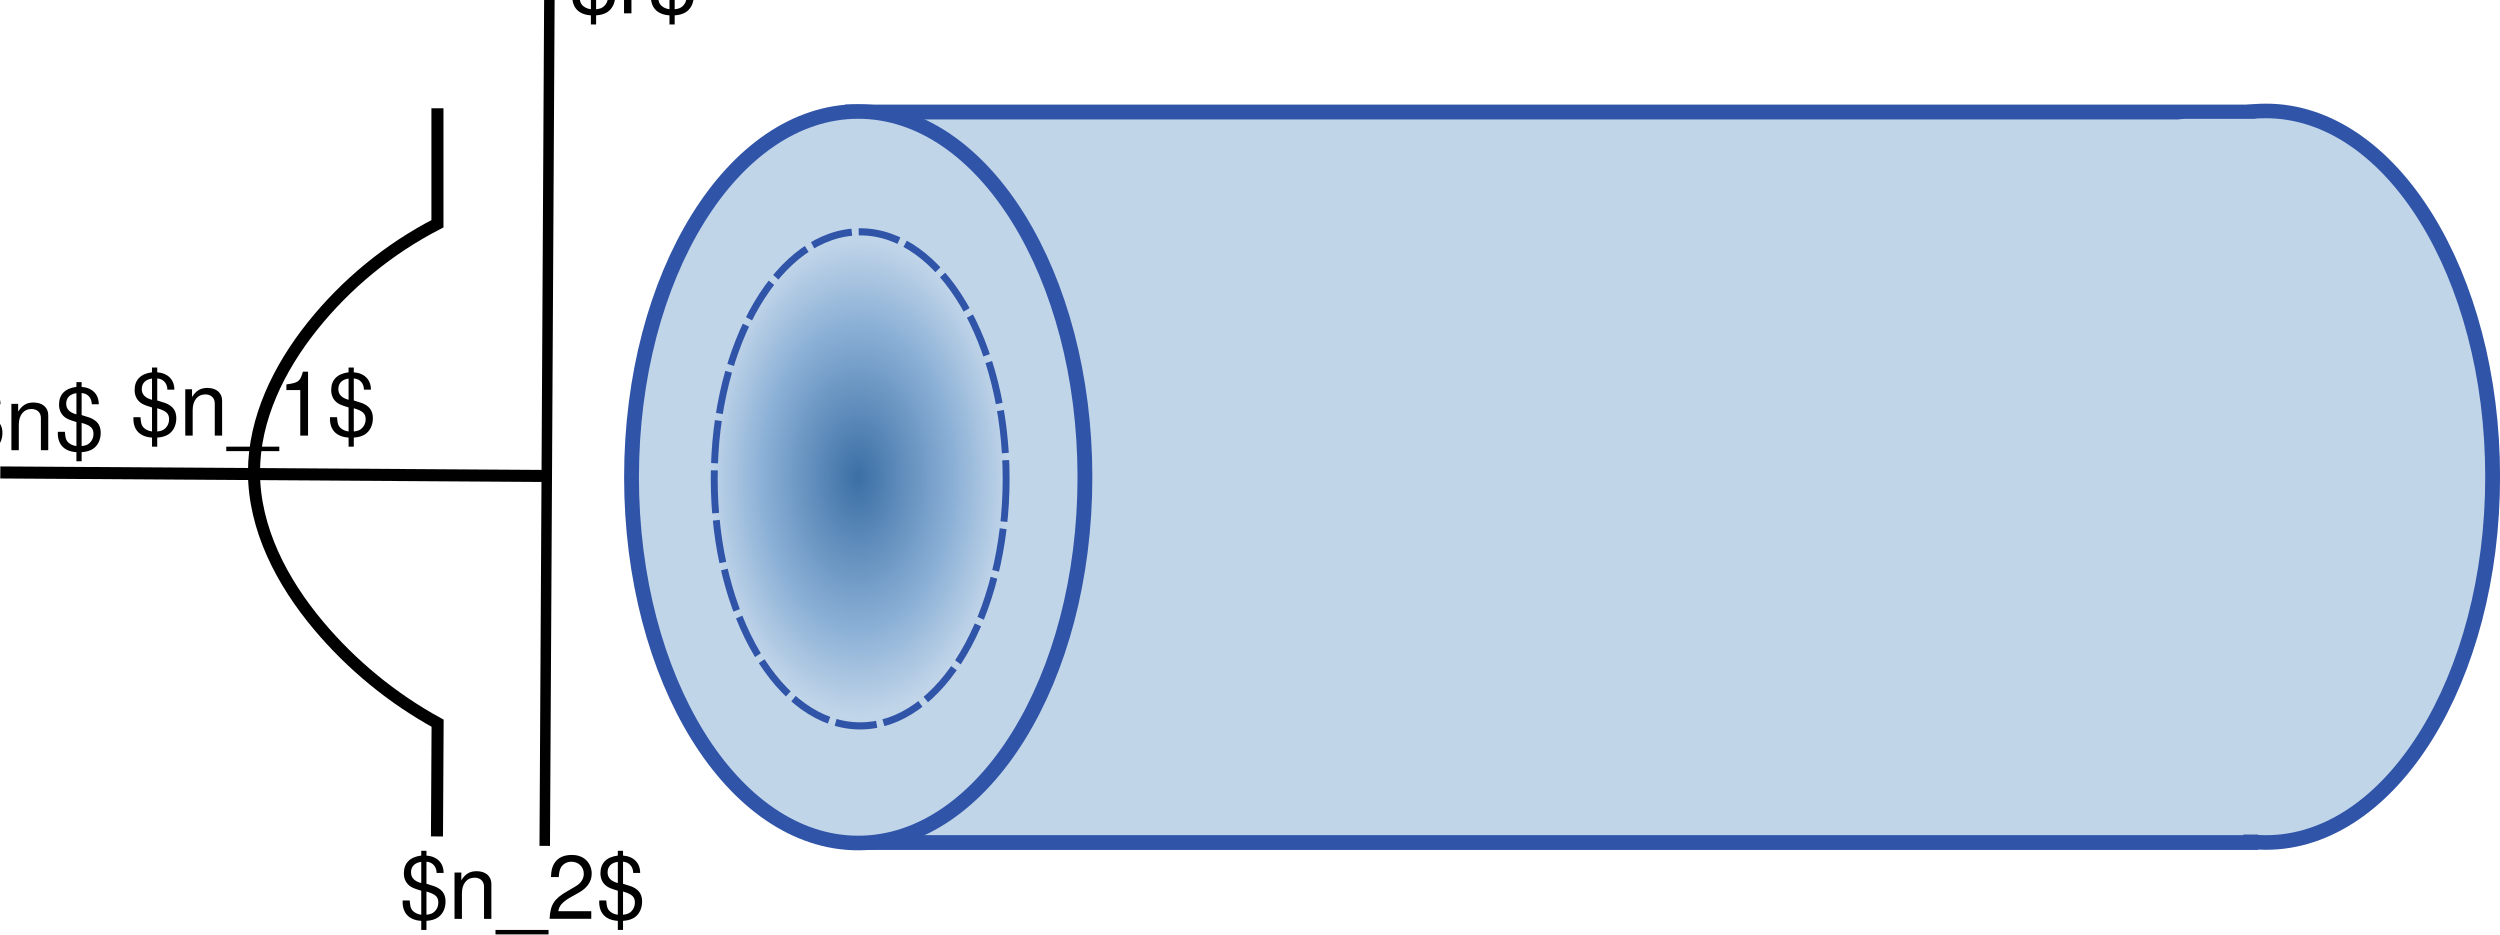
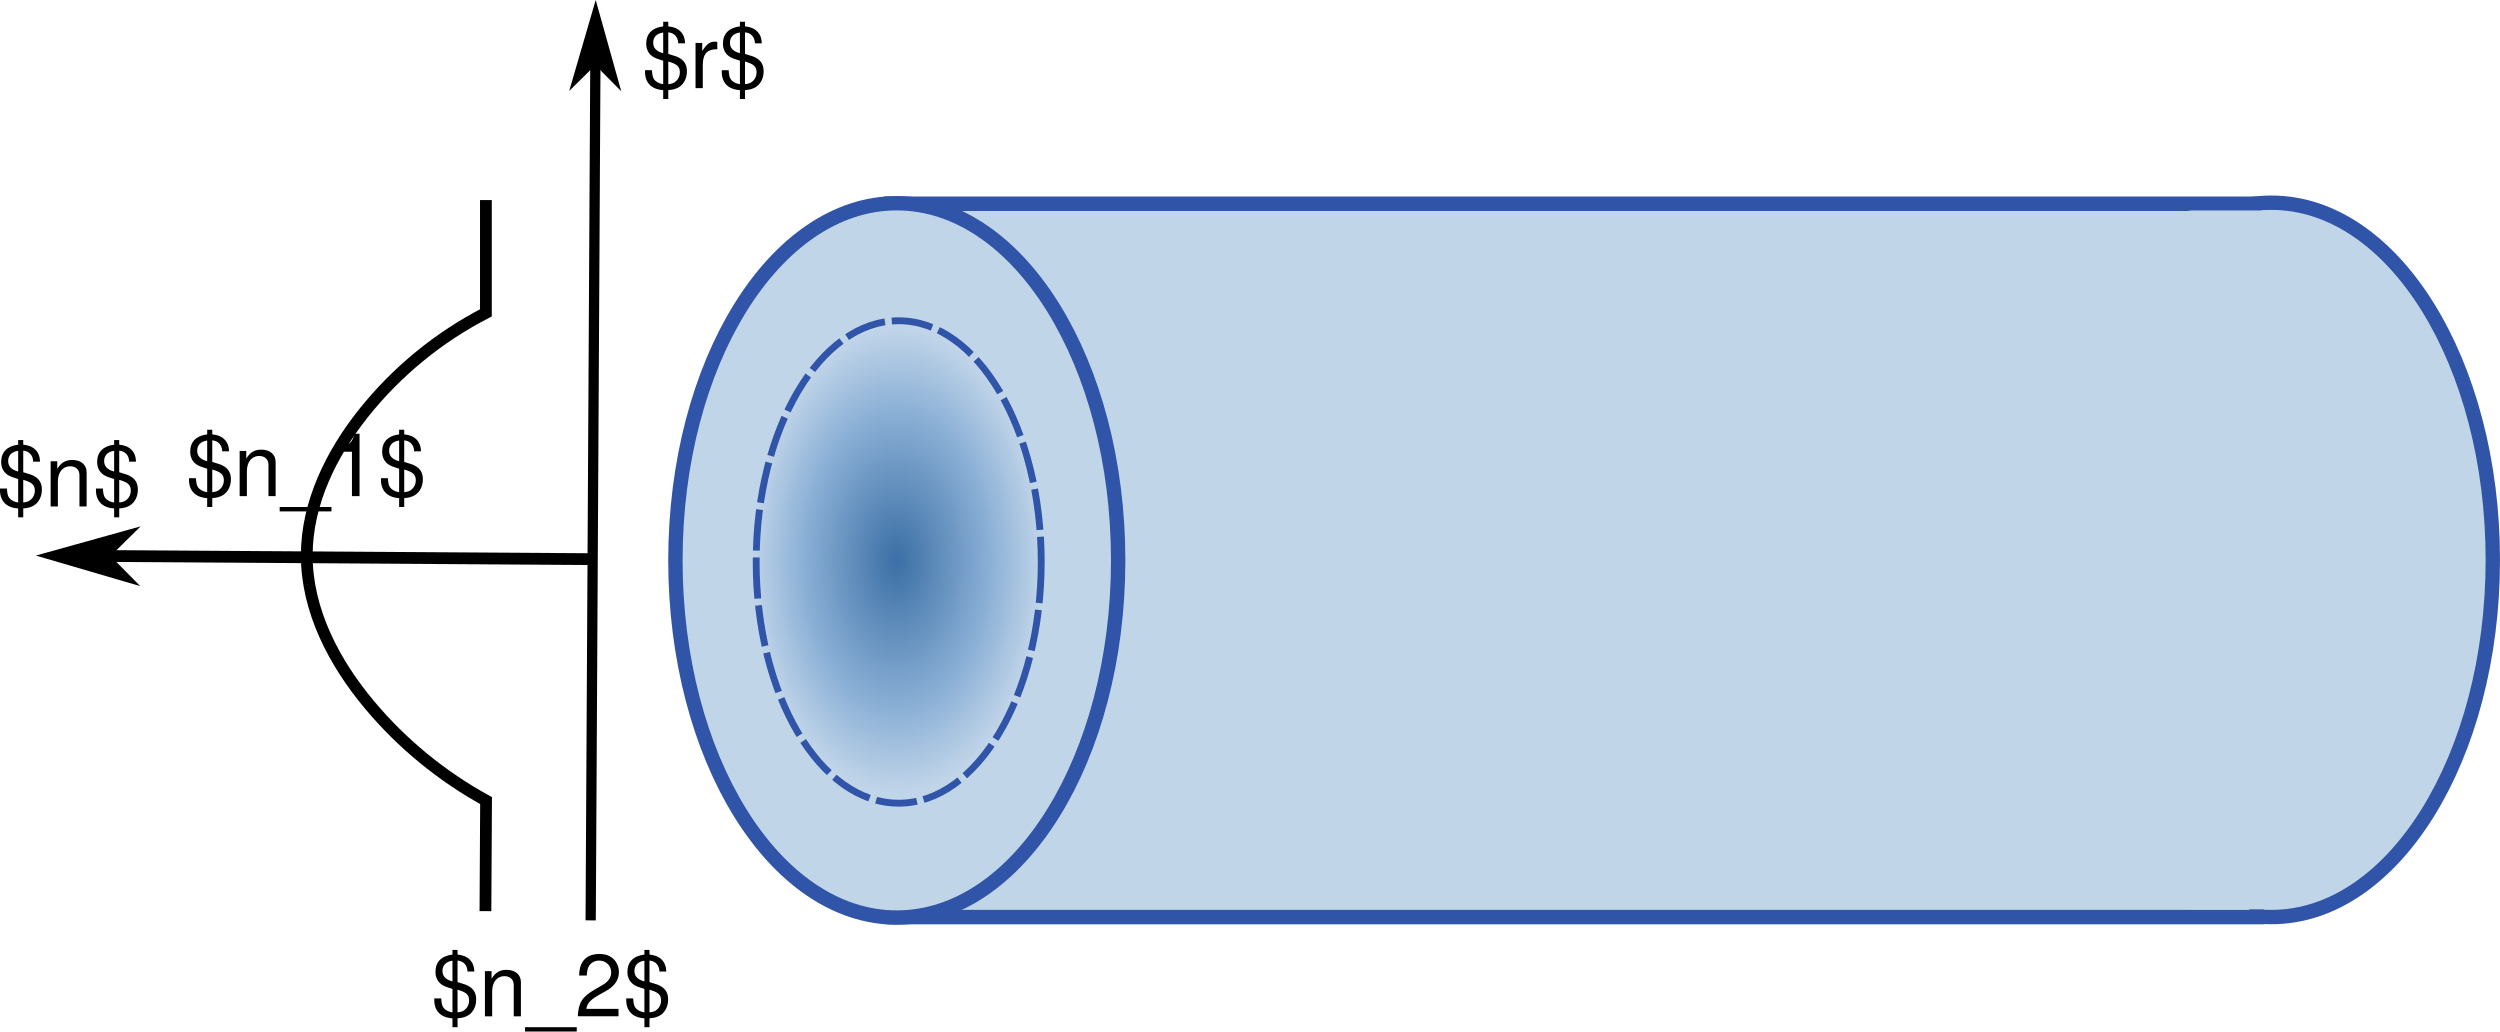
- <svg xmlns="http://www.w3.org/2000/svg" xmlns:ns1="http://www.openswatchbook.org/uri/2009/osb" xmlns:xlink="http://www.w3.org/1999/xlink" width="622.302" height="232.59" id="svg2" version="1.1">
+ <svg xmlns="http://www.w3.org/2000/svg" xmlns:ns1="http://www.openswatchbook.org/uri/2009/osb" xmlns:xlink="http://www.w3.org/1999/xlink" width="637.275" height="262.949" id="svg2" version="1.1">
  <defs id="defs4">
    <linearGradient id="linearGradient3924">
      <stop style="stop-color:#3b6fa5;stop-opacity:1;" offset="0" id="stop3926" />
      <stop id="stop3932" offset="0.409" style="stop-color:#8bb0d6;stop-opacity:1;" />
      <stop style="stop-color:#c1d5e9;stop-opacity:1;" offset="0.64" id="stop3934" />
      <stop style="stop-color:#c1d5e9;stop-opacity:1;" offset="1" id="stop3928" />
    </linearGradient>
    <linearGradient id="linearGradient3885">
      <stop id="stop3887" offset="0" style="stop-color:#828282;stop-opacity:1;" />
      <stop style="stop-color:#a3a3a3;stop-opacity:1;" offset="0.25" id="stop3893" />
      <stop style="stop-color:#c1c1c1;stop-opacity:1;" offset="0.5" id="stop3891" />
      <stop id="stop3889" offset="1" style="stop-color:#e0e0e0;stop-opacity:1;" />
    </linearGradient>
    <linearGradient id="linearGradient3875">
      <stop style="stop-color:#9c9c9c;stop-opacity:1;" offset="0" id="stop3877" />
      <stop style="stop-color:#e0e0e0;stop-opacity:1;" offset="1" id="stop3879" />
    </linearGradient>
    <linearGradient id="linearGradient7780" ns1:paint="solid">
      <stop style="stop-color:#afafaf;stop-opacity:1;" offset="0" id="stop7782" />
    </linearGradient>
    <marker orient="auto" refY="0" refX="0" id="Arrow1Mend" style="overflow:visible">
-       <path id="path3883" d="M 0,0 5,-5 -12.5,0 5,5 0,0 z" style="fill-rule:evenodd;stroke:#000000;stroke-width:1pt" transform="matrix(-0.4,0,0,-0.4,-4,0)" />
+       <path id="path3883" d="M 0,0 5,-5 -12.5,0 5,5 Z" style="fill-rule:evenodd;stroke:#000000;stroke-width:1pt" transform="matrix(-0.4,0,0,-0.4,-4,0)" />
    </marker>
    <marker orient="auto" refY="0" refX="0" id="Arrow1Mstart" style="overflow:visible">
-       <path id="path3880" d="M 0,0 5,-5 -12.5,0 5,5 0,0 z" style="fill-rule:evenodd;stroke:#000000;stroke-width:1pt" transform="matrix(0.4,0,0,0.4,4,0)" />
+       <path id="path3880" d="M 0,0 5,-5 -12.5,0 5,5 Z" style="fill-rule:evenodd;stroke:#000000;stroke-width:1pt" transform="matrix(0.4,0,0,0.4,4,0)" />
    </marker>
    <marker orient="auto" refY="0" refX="0" id="Arrow1Sstart" style="overflow:visible">
-       <path id="path3886" d="M 0,0 5,-5 -12.5,0 5,5 0,0 z" style="fill-rule:evenodd;stroke:#000000;stroke-width:1pt" transform="matrix(0.2,0,0,0.2,1.2,0)" />
+       <path id="path3886" d="M 0,0 5,-5 -12.5,0 5,5 Z" style="fill-rule:evenodd;stroke:#000000;stroke-width:1pt" transform="matrix(0.2,0,0,0.2,1.2,0)" />
    </marker>
    <marker orient="auto" refY="0" refX="0" id="Arrow2Mend" style="overflow:visible">
-       <path id="path3999" style="fill-rule:evenodd;stroke-width:0.625;stroke-linejoin:round" d="M 8.719,4.034 -2.207,0.016 8.719,-4.002 c -1.745,2.372 -1.735,5.617 -6e-7,8.035 z" transform="scale(-0.6,-0.6)" />
+       <path id="path3999" style="fill-rule:evenodd;stroke-width:0.625;stroke-linejoin:round" d="M 8.719,4.034 -2.207,0.016 8.719,-4.002 c -1.745,2.372 -1.735,5.617 -6e-7,8.035 z" transform="scale(-0.6)" />
    </marker>
    <marker orient="auto" refY="0" refX="0" id="Arrow1Mstart-3" style="overflow:visible">
-       <path id="path3880-6" d="M 0,0 5,-5 -12.5,0 5,5 0,0 z" style="fill-rule:evenodd;stroke:#000000;stroke-width:1pt" transform="matrix(0.4,0,0,0.4,4,0)" />
+       <path id="path3880-6" d="M 0,0 5,-5 -12.5,0 5,5 Z" style="fill-rule:evenodd;stroke:#000000;stroke-width:1pt" transform="matrix(0.4,0,0,0.4,4,0)" />
    </marker>
    <marker orient="auto" refY="0" refX="0" id="Arrow1Mend-7" style="overflow:visible">
-       <path id="path3883-5" d="M 0,0 5,-5 -12.5,0 5,5 0,0 z" style="fill-rule:evenodd;stroke:#000000;stroke-width:1pt" transform="matrix(-0.4,0,0,-0.4,-4,0)" />
+       <path id="path3883-5" d="M 0,0 5,-5 -12.5,0 5,5 Z" style="fill-rule:evenodd;stroke:#000000;stroke-width:1pt" transform="matrix(-0.4,0,0,-0.4,-4,0)" />
    </marker>
    <marker orient="auto" refY="0" refX="0" id="Arrow2Mend-3" style="overflow:visible">
-       <path id="path3999-6" style="fill-rule:evenodd;stroke-width:0.625;stroke-linejoin:round" d="M 8.719,4.034 -2.207,0.016 8.719,-4.002 c -1.745,2.372 -1.735,5.617 -6e-7,8.035 z" transform="scale(-0.6,-0.6)" />
+       <path id="path3999-6" style="fill-rule:evenodd;stroke-width:0.625;stroke-linejoin:round" d="M 8.719,4.034 -2.207,0.016 8.719,-4.002 c -1.745,2.372 -1.735,5.617 -6e-7,8.035 z" transform="scale(-0.6)" />
    </marker>
    <marker orient="auto" refY="0" refX="0" id="Arrow2Mend-35" style="overflow:visible">
-       <path id="path3999-62" style="fill-rule:evenodd;stroke-width:0.625;stroke-linejoin:round" d="M 8.719,4.034 -2.207,0.016 8.719,-4.002 c -1.745,2.372 -1.735,5.617 -6e-7,8.035 z" transform="scale(-0.6,-0.6)" />
+       <path id="path3999-62" style="fill-rule:evenodd;stroke-width:0.625;stroke-linejoin:round" d="M 8.719,4.034 -2.207,0.016 8.719,-4.002 c -1.745,2.372 -1.735,5.617 -6e-7,8.035 z" transform="scale(-0.6)" />
    </marker>
    <marker orient="auto" refY="0" refX="0" id="Arrow2Mend-2" style="overflow:visible">
-       <path id="path3999-7" style="fill-rule:evenodd;stroke-width:0.625;stroke-linejoin:round" d="M 8.719,4.034 -2.207,0.016 8.719,-4.002 c -1.745,2.372 -1.735,5.617 -6e-7,8.035 z" transform="scale(-0.6,-0.6)" />
+       <path id="path3999-7" style="fill-rule:evenodd;stroke-width:0.625;stroke-linejoin:round" d="M 8.719,4.034 -2.207,0.016 8.719,-4.002 c -1.745,2.372 -1.735,5.617 -6e-7,8.035 z" transform="scale(-0.6)" />
    </marker>
-     <radialGradient xlink:href="#linearGradient3924" id="radialGradient3930" cx="252.908" cy="137.549" fx="252.908" fy="137.549" r="58.263" gradientTransform="matrix(1,0,0,1.617725,0,-84.96747)" gradientUnits="userSpaceOnUse" spreadMethod="pad" />
+     <radialGradient xlink:href="#linearGradient3924" id="radialGradient3930" cx="252.908" cy="137.549" fx="252.908" fy="137.549" r="58.263" gradientTransform="matrix(1.000238,0,0,1.593878,-360.9086,378.6593)" gradientUnits="userSpaceOnUse" spreadMethod="pad" />
    <radialGradient xlink:href="#linearGradient3924-7" id="radialGradient3930-6" cx="252.908" cy="137.549" fx="252.908" fy="137.549" r="58.263" gradientTransform="matrix(1,0,0,1.617725,0,-84.96747)" gradientUnits="userSpaceOnUse" spreadMethod="pad" />
    <linearGradient id="linearGradient3924-7">
      <stop style="stop-color:#3b6fa5;stop-opacity:1;" offset="0" id="stop3926-5" />
      <stop id="stop3932-3" offset="0.488" style="stop-color:#8bb0d6;stop-opacity:1;" />
      <stop style="stop-color:#c1d5e9;stop-opacity:1;" offset="0.733" id="stop3934-5" />
      <stop style="stop-color:#c1d5e9;stop-opacity:1;" offset="1" id="stop3928-6" />
    </linearGradient>
  </defs>
-   <g id="layer1" transform="translate(321.5702,-479.1004)">
-     <path style="fill:#c1d5e9;fill-opacity:1;stroke:#3054a8;stroke-width:3.691;stroke-miterlimit:4;stroke-opacity:1;stroke-dasharray:none" id="path3902-3" d="m 309.326,137.549 a 56.418,92.409 0 0 1 -56.418,92.409 56.418,92.409 0 0 1 -56.418,-92.409 56.418,92.409 0 0 1 56.418,-92.409 56.418,92.409 0 0 1 56.418,92.409 z" transform="matrix(1.000238,0,0,0.9852589,-10.49932,462.2448)" />
-     <rect style="fill:#c1d5e9;fill-opacity:1;stroke:#3054a8;stroke-width:3.691;stroke-miterlimit:4;stroke-opacity:1;stroke-dasharray:none" id="rect3099-2" width="181.839" height="347.36" x="506.992" y="-236.102" transform="matrix(0.00375132,0.999993,-1,0,0,0)" />
-     <path style="fill:url(#radialGradient3930);fill-opacity:1;stroke:#3054a8;stroke-width:3.691;stroke-miterlimit:4;stroke-opacity:1;stroke-dasharray:none" id="path3902" d="m 309.326,137.549 a 56.418,92.409 0 0 1 -56.418,92.409 56.418,92.409 0 0 1 -56.418,-92.409 56.418,92.409 0 0 1 56.418,-92.409 56.418,92.409 0 0 1 56.418,92.409 z" transform="matrix(1.000238,0,0,0.9852589,-360.9086,462.3743)" />
-     <path style="fill:none;stroke:#000000;stroke-width:2.614;stroke-linecap:butt;stroke-linejoin:miter;stroke-miterlimit:4;stroke-opacity:1;stroke-dasharray:none;stroke-dashoffset:0;marker-end:none" d="m -185.974,689.658 1.257,-229.461" id="path3019-5-9" />
-     <path style="fill:none;stroke:#000000;stroke-width:3;stroke-linecap:butt;stroke-linejoin:miter;stroke-miterlimit:4;stroke-opacity:1;stroke-dasharray:none;stroke-dashoffset:0;marker-end:none" d="m -321.493,596.703 135.038,0.87" id="path3019-5-9-0" />
-     <text xml:space="preserve" style="font-style:normal;font-variant:normal;font-weight:normal;font-stretch:normal;font-size:56px;line-height:125%;font-family:'Nimbus Sans L';-inkscape-font-specification:Sans;letter-spacing:0px;word-spacing:0px;fill:#000000;fill-opacity:1;stroke:none" x="-289.232" y="587.523" id="text4106">
-       <tspan id="tspan4108" x="-289.232" y="587.523" style="font-size:22px">$n_1$</tspan>
+   <g id="layer1" transform="translate(336.5429,-455.0458)">
+     <ellipse ry="91.046" rx="56.431" cy="597.766" cx="242.469" style="fill:#c1d5e9;fill-opacity:1;stroke:#3054a8;stroke-width:3.664;stroke-miterlimit:4;stroke-dasharray:none;stroke-opacity:1" id="path3902-3" />
+     <rect style="fill:#c1d5e9;fill-opacity:1;stroke:#3054a8;stroke-width:3.691;stroke-miterlimit:4;stroke-dasharray:none;stroke-opacity:1" id="rect3099-2" width="181.839" height="347.36" x="506.992" y="-236.102" transform="matrix(0.00375132,0.999993,-1,0,0,0)" />
+     <ellipse ry="91.046" rx="56.431" cy="597.896" cx="-107.941" style="fill:url(#radialGradient3930);fill-opacity:1;stroke:#3054a8;stroke-width:3.664;stroke-miterlimit:4;stroke-dasharray:none;stroke-opacity:1" id="path3902" />
+     <path style="fill:none;stroke:#000000;stroke-width:2.614;stroke-linecap:butt;stroke-linejoin:miter;stroke-miterlimit:4;stroke-dasharray:none;stroke-dashoffset:0;stroke-opacity:1;marker-end:url(#Arrow1Mend-7)" d="m -185.974,689.658 1.257,-229.461" id="path3019-5-9" />
+     <path style="fill:none;stroke:#000000;stroke-width:3;stroke-linecap:butt;stroke-linejoin:miter;stroke-miterlimit:4;stroke-dasharray:none;stroke-dashoffset:0;stroke-opacity:1;marker-start:url(#Arrow1Mstart-3);marker-end:none" d="m -321.493,596.703 135.038,0.87" id="path3019-5-9-0" />
+     <rect style="fill:#c1d5e9;fill-opacity:1;stroke:none" id="rect3922" width="28.201" height="178.145" x="217.363" y="508.694" ry="4.864" />
+     <ellipse ry="61.491" rx="36.33" cy="598.299" cx="-107.454" style="fill:none;stroke:#3054a8;stroke-width:1.749;stroke-miterlimit:4;stroke-dasharray:10.491, 1.749;stroke-dashoffset:0;stroke-opacity:1" id="path3902-2" />
+     <path style="fill:none;stroke:#000000;stroke-width:3;stroke-linecap:butt;stroke-linejoin:miter;stroke-miterlimit:4;stroke-dasharray:none;stroke-opacity:1" id="path4001" d="m -212.683,506.043 v 28.756 c -12.032,6.192 -22.732,14.96 -31.169,25.54 -8.272,10.373 -14.488,22.993 -14.492,36.261 -0.005,14.107 6.998,27.409 16.069,38.213 8.262,9.841 18.367,18.13 29.634,24.308 l -0.16,28.186" />
+     <text xml:space="preserve" style="font-style:normal;font-variant:normal;font-weight:normal;font-stretch:normal;line-height:0%;font-family:'Nimbus Sans L';-inkscape-font-specification:Sans;letter-spacing:0px;word-spacing:0px;fill:#000000;fill-opacity:1;stroke:none" x="-289.232" y="581.523" id="text4106">
+       <tspan id="tspan4108" x="-289.232" y="581.523" style="font-size:22px;line-height:1.25">$n_1$</tspan>
    </text>
-     <rect style="fill:#c1d5e9;fill-opacity:1;stroke:none" id="rect3922" width="28.201" height="178.145" x="589.46" y="48.067" transform="translate(-372.0971,460.6271)" ry="4.864" />
-     <path style="fill:none;stroke:#3054a8;stroke-width:2.671;stroke-miterlimit:4;stroke-opacity:1;stroke-dasharray:16.027, 2.671;stroke-dashoffset:0" id="path3902-2" d="m 309.326,137.549 a 56.418,92.409 0 0 1 -56.418,92.409 56.418,92.409 0 0 1 -56.418,-92.409 56.418,92.409 0 0 1 56.418,-92.409 56.418,92.409 0 0 1 56.418,92.409 z" transform="matrix(0.643951,0,0,0.665423,-270.3143,506.7706)" />
-     <text xml:space="preserve" style="font-size:56px;font-style:normal;font-variant:normal;font-weight:normal;font-stretch:normal;line-height:125%;letter-spacing:0px;word-spacing:0px;fill:#000000;fill-opacity:1;stroke:none;font-family:Nimbus Sans L;-inkscape-font-specification:Sans" x="-179.984" y="482.422" id="text3976">
-       <tspan id="tspan3978" x="-179.984" y="482.422" style="font-size:22px">$r$</tspan>
+     <text xml:space="preserve" style="font-style:normal;font-variant:normal;font-weight:normal;font-stretch:normal;line-height:0%;font-family:'Nimbus Sans L';-inkscape-font-specification:Sans;letter-spacing:0px;word-spacing:0px;fill:#000000;fill-opacity:1;stroke:none" x="-172.989" y="477.519" id="text3976">
+       <tspan id="tspan3978" x="-172.989" y="477.519" style="font-size:22px;line-height:1.25">$r$</tspan>
    </text>
-     <text xml:space="preserve" style="font-size:56px;font-style:normal;font-variant:normal;font-weight:normal;font-stretch:normal;line-height:125%;letter-spacing:0px;word-spacing:0px;fill:#000000;fill-opacity:1;stroke:none;font-family:Nimbus Sans L;-inkscape-font-specification:Sans" x="-332.51" y="591.156" id="text3976-9">
-       <tspan id="tspan3978-1" x="-332.51" y="591.156" style="font-size:22px">$n$</tspan>
+     <text xml:space="preserve" style="font-style:normal;font-variant:normal;font-weight:normal;font-stretch:normal;line-height:0%;font-family:'Nimbus Sans L';-inkscape-font-specification:Sans;letter-spacing:0px;word-spacing:0px;fill:#000000;fill-opacity:1;stroke:none" x="-337.413" y="584.151" id="text3976-9">
+       <tspan id="tspan3978-1" x="-337.413" y="584.151" style="font-size:22px;line-height:1.25">$n$</tspan>
    </text>
-     <path style="fill:none;stroke:#000000;stroke-width:3;stroke-linecap:butt;stroke-linejoin:miter;stroke-miterlimit:4;stroke-opacity:1;stroke-dasharray:none" id="path4001" d="m -212.683,506.043 0,28.756 c -12.032,6.192 -22.732,14.96 -31.169,25.54 -8.272,10.373 -14.488,22.993 -14.492,36.261 -0.005,14.107 6.998,27.409 16.069,38.213 8.262,9.841 18.367,18.13 29.634,24.308 l -0.16,28.186" />
-     <text xml:space="preserve" style="font-style:normal;font-variant:normal;font-weight:normal;font-stretch:normal;font-size:56px;line-height:125%;font-family:'Nimbus Sans L';-inkscape-font-specification:Sans;letter-spacing:0px;word-spacing:0px;fill:#000000;fill-opacity:1;stroke:none" x="-222.21" y="707.819" id="text4106-0">
-       <tspan id="tspan4108-9" x="-222.21" y="707.819" style="font-size:22px">$n_2$</tspan>
+     <text xml:space="preserve" style="font-style:normal;font-variant:normal;font-weight:normal;font-stretch:normal;line-height:0%;font-family:'Nimbus Sans L';-inkscape-font-specification:Sans;letter-spacing:0px;word-spacing:0px;fill:#000000;fill-opacity:1;stroke:none" x="-226.708" y="714.123" id="text4106-0">
+       <tspan id="tspan4108-9" x="-226.708" y="714.123" style="font-size:22px;line-height:1.25">$n_2$</tspan>
    </text>
  </g>
</svg>
